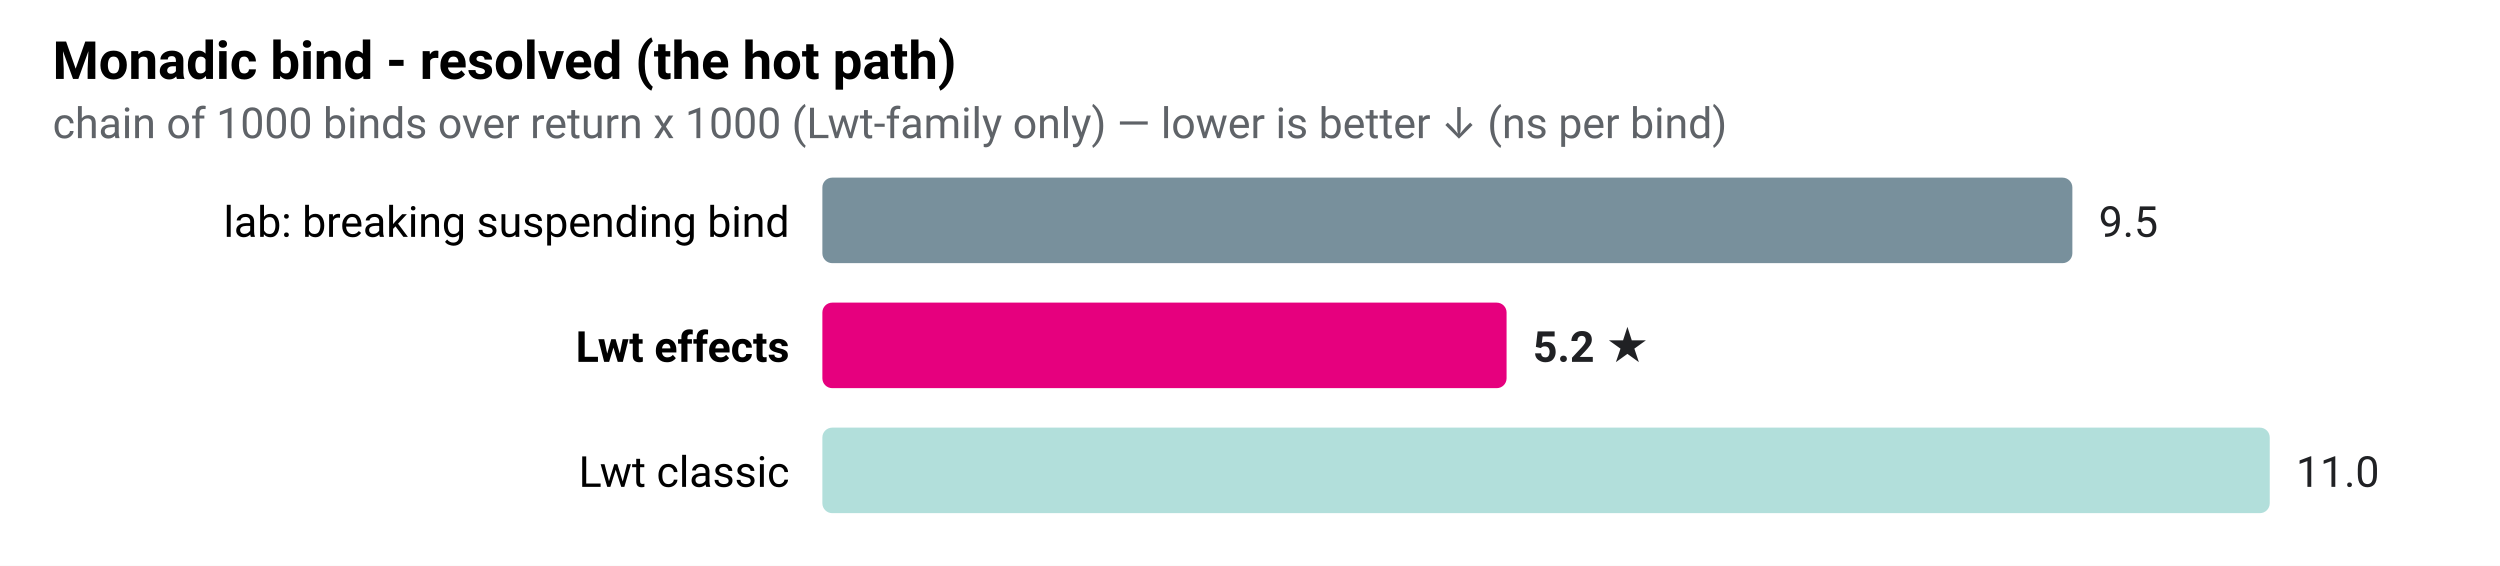
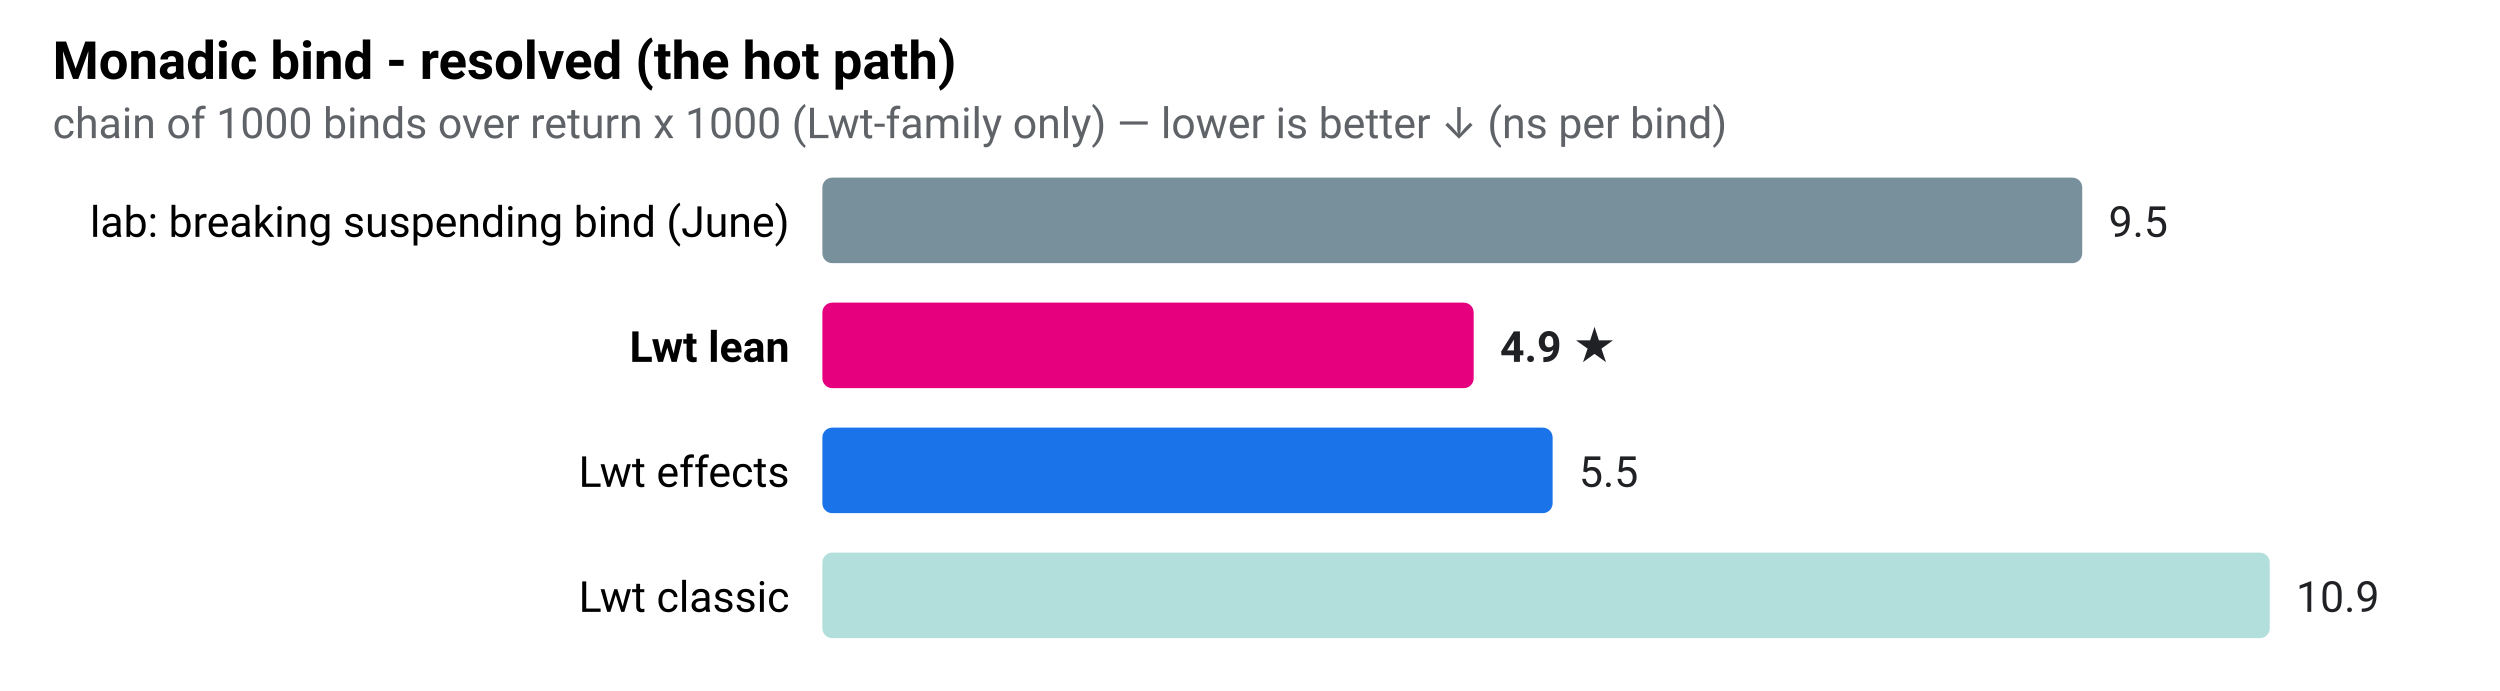
- <svg xmlns="http://www.w3.org/2000/svg" width="760" height="172" font-family="-apple-system,Segoe UI,Roboto,sans-serif" font-size="13">
-   <rect width="760" height="172" fill="white" />
+ <svg xmlns="http://www.w3.org/2000/svg" width="760" height="210" font-family="-apple-system,Segoe UI,Roboto,sans-serif" font-size="13">
+   <rect width="760" height="210" fill="white" />
  <text x="16" y="24" font-size="16" font-weight="700">Monadic bind - resolved (the hot path)</text>
  <text x="16" y="42" fill="#5f6368">chain of 1000 binds over return x 1000 (Lwt-family only) — lower is better ↓ (ns per bind)</text>
-   <text x="240" y="72" text-anchor="end">lab: breaking suspending bind</text>
-   <rect x="250" y="54" width="380" height="26" rx="3" fill="#78909c" />
-   <text x="638" y="72" fill="#202124">9.5</text>
-   <text x="240" y="110" text-anchor="end" font-weight="700">Lwt effects</text>
-   <rect x="250" y="92" width="208" height="26" rx="3" fill="#e6007e" />
-   <text x="466" y="110" fill="#202124" font-weight="700">5.2 ★</text>
-   <text x="240" y="148" text-anchor="end">Lwt classic</text>
-   <rect x="250" y="130" width="440" height="26" rx="3" fill="#b2dfdb" />
-   <text x="698" y="148" fill="#202124">11.0</text>
+   <text x="240" y="72" text-anchor="end">lab: breaking suspending bind (June)</text>
+   <rect x="250" y="54" width="383" height="26" rx="3" fill="#78909c" />
+   <text x="641" y="72" fill="#202124">9.5</text>
+   <text x="240" y="110" text-anchor="end" font-weight="700">Lwt lean</text>
+   <rect x="250" y="92" width="198" height="26" rx="3" fill="#e6007e" />
+   <text x="456" y="110" fill="#202124" font-weight="700">4.9 ★</text>
+   <text x="240" y="148" text-anchor="end">Lwt effects</text>
+   <rect x="250" y="130" width="222" height="26" rx="3" fill="#1a73e8" />
+   <text x="480" y="148" fill="#202124">5.5</text>
+   <text x="240" y="186" text-anchor="end">Lwt classic</text>
+   <rect x="250" y="168" width="440" height="26" rx="3" fill="#b2dfdb" />
+   <text x="698" y="186" fill="#202124">10.9</text>
</svg>
